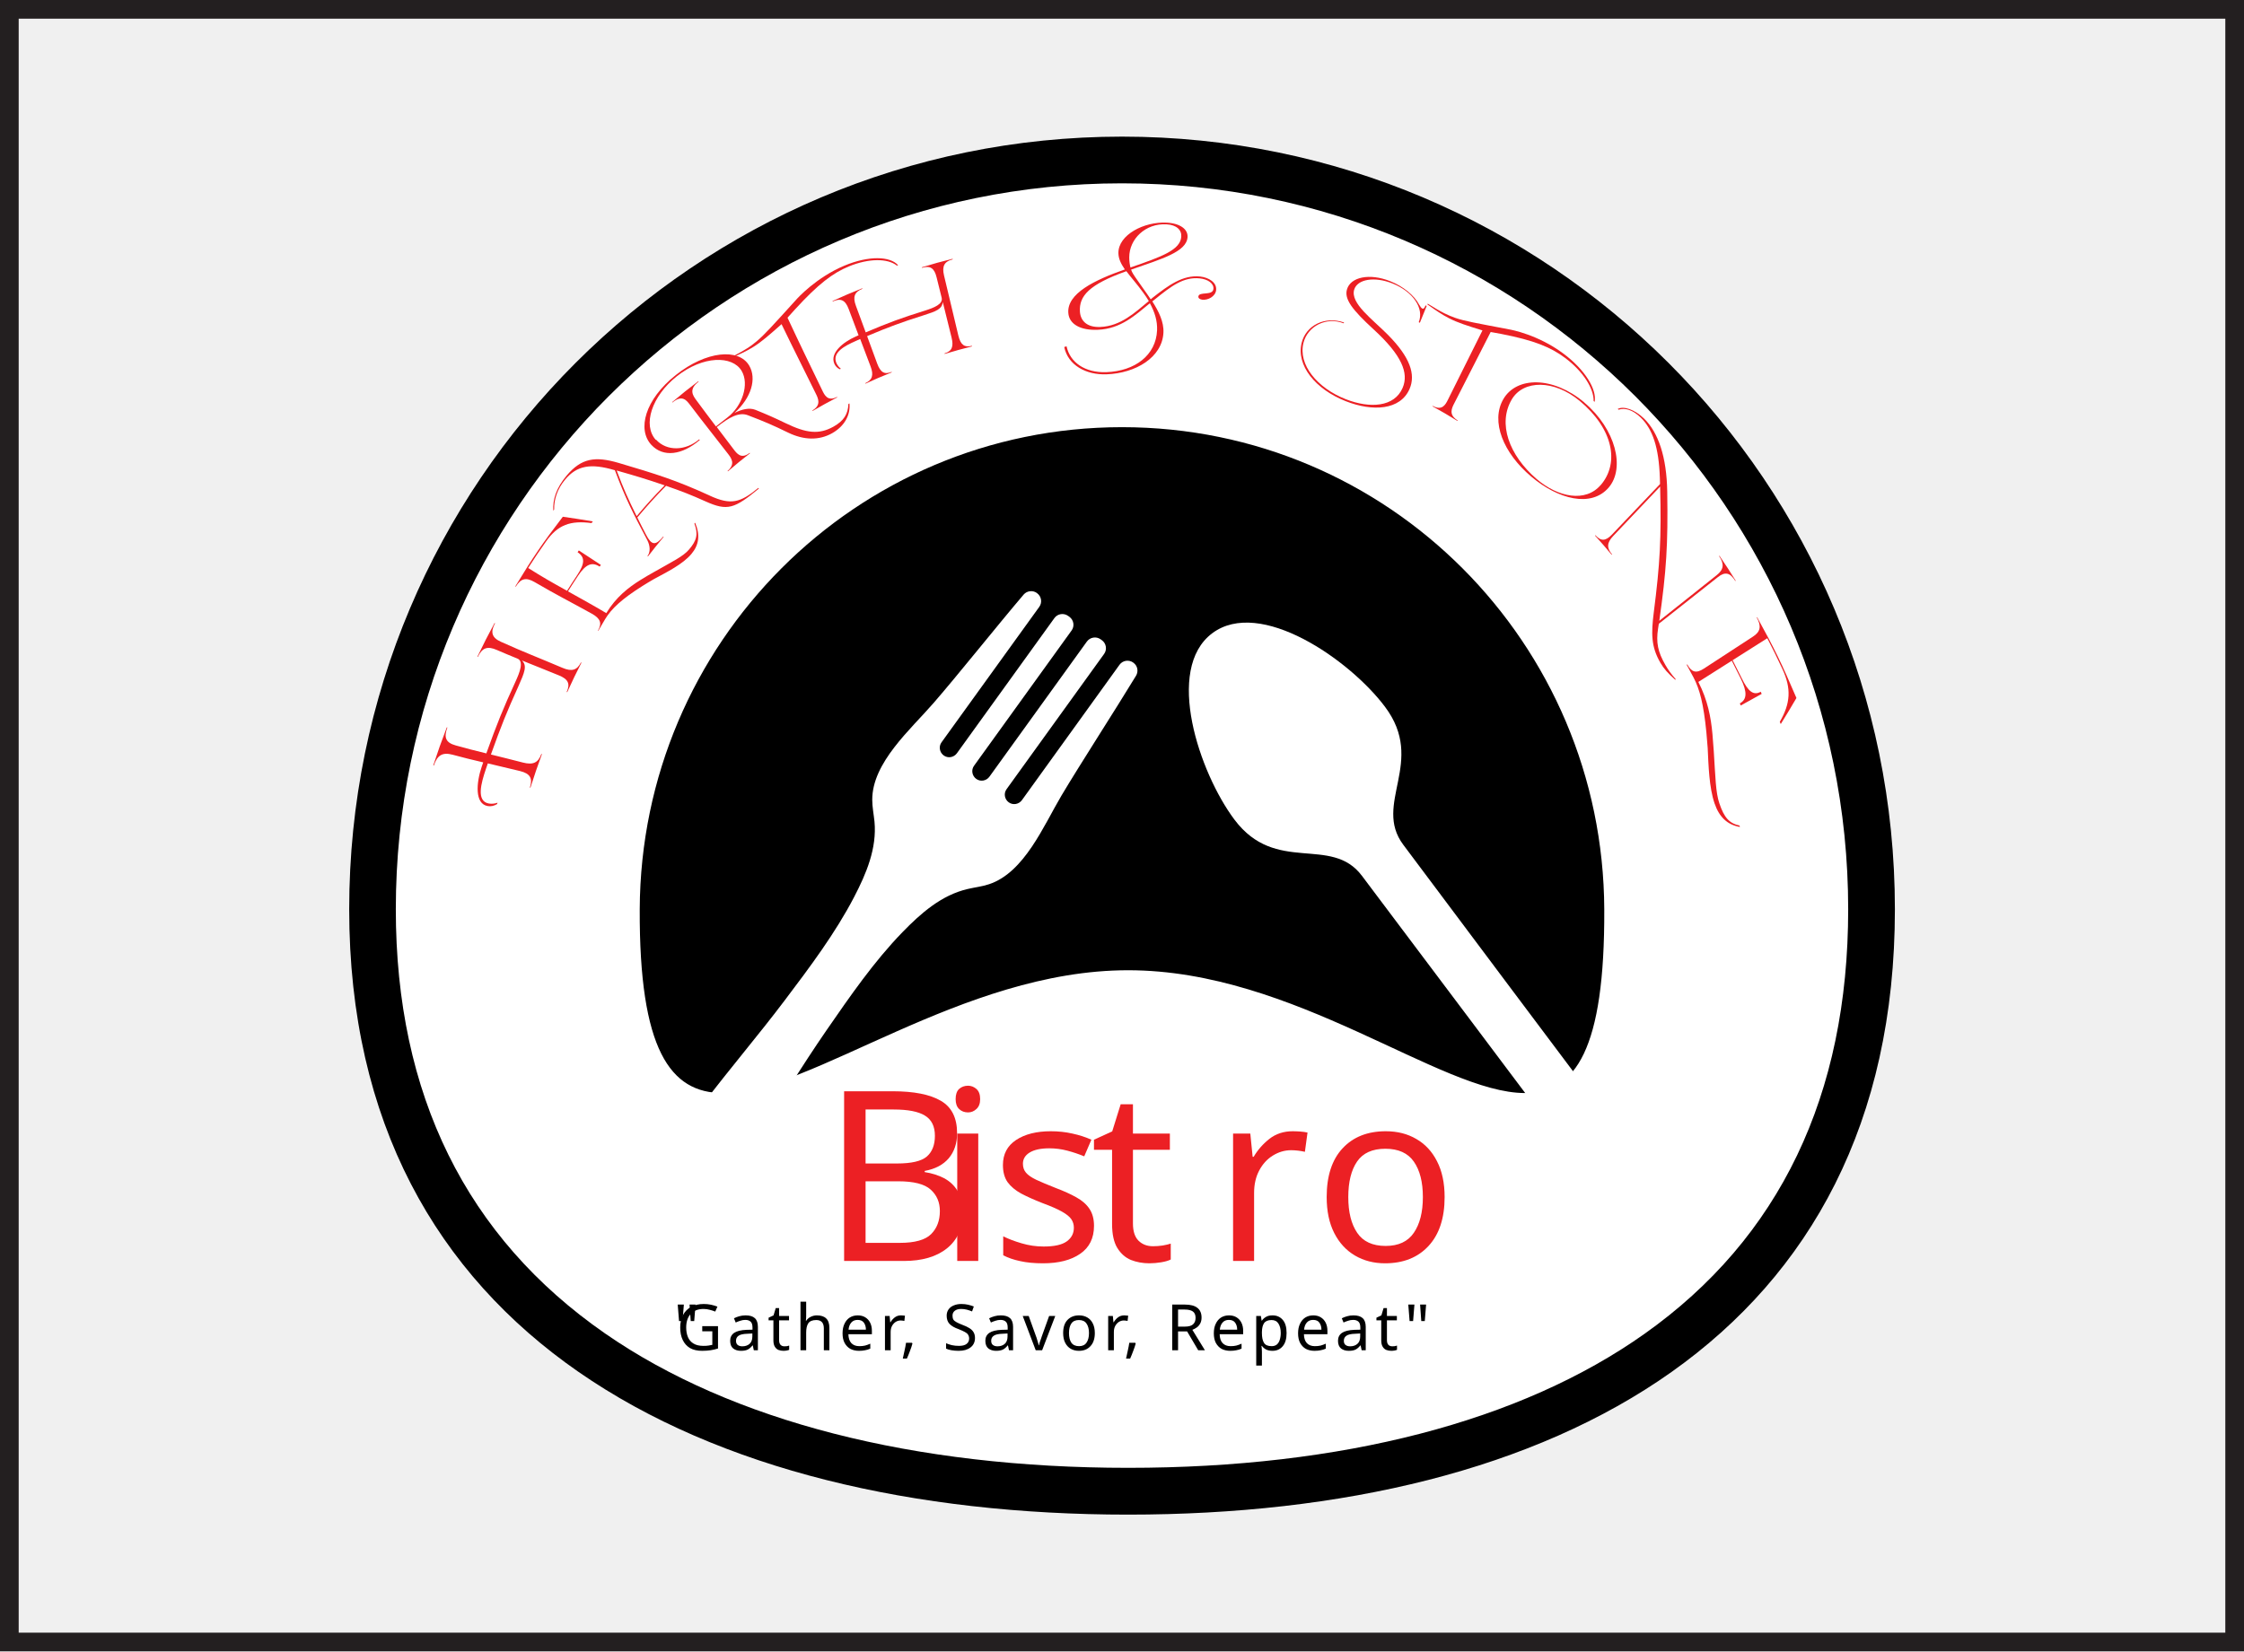
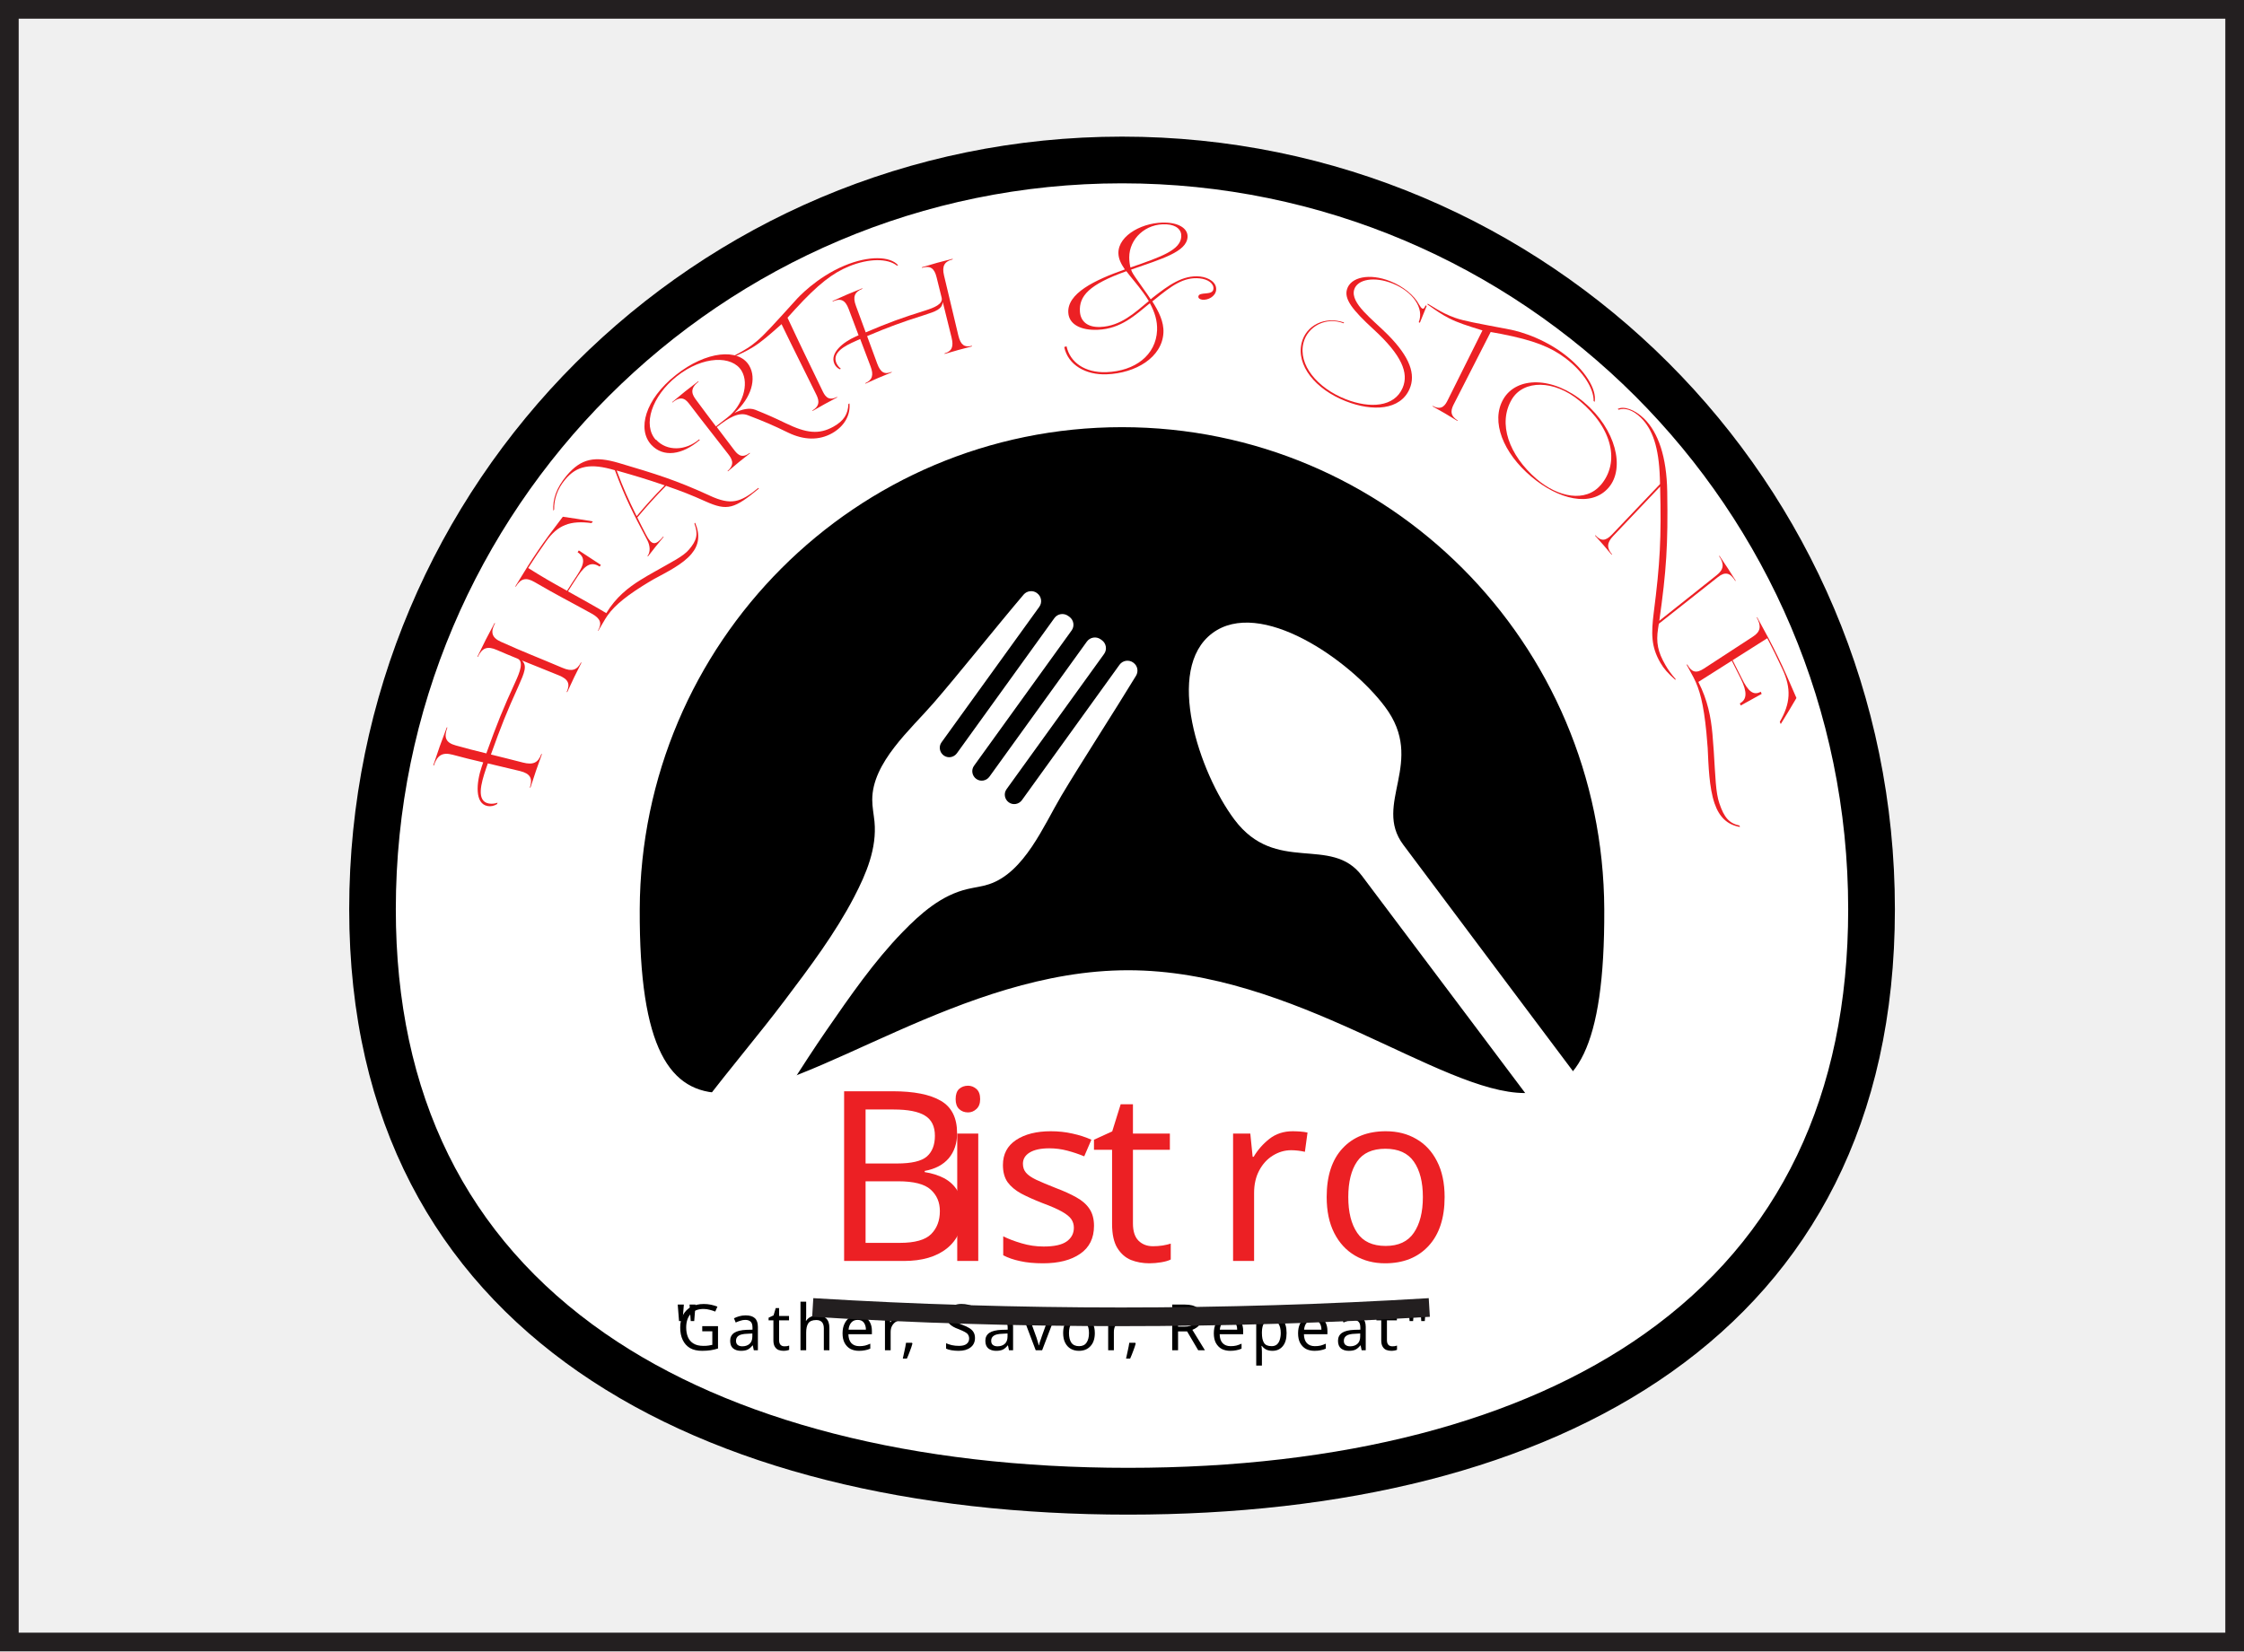
<svg xmlns="http://www.w3.org/2000/svg" id="Layer_2" viewBox="0 0 240.21 176.82">
  <defs>
    <style>
      .cls-1 {
        fill: none;
        stroke: #231f20;
        stroke-miterlimit: 10;
        stroke-width: 2px;
      }

      .cls-2 {
        font-family: AdornSGarland-Regular, 'AdornS Garland';
        font-size: 6.84px;
      }

      .cls-3 {
        fill: #fff;
      }

      .cls-4 {
        letter-spacing: -.14em;
      }

      .cls-5 {
        letter-spacing: -.02em;
      }

      .cls-6 {
        font-family: Rusillaserif-Light, 'Rusilla serif';
        font-size: 25.45px;
        font-weight: 300;
      }

      .cls-6, .cls-7 {
        fill: #ec2024;
      }

      .cls-8 {
        letter-spacing: .07em;
      }

      .cls-9 {
        letter-spacing: .07em;
      }

      .cls-10 {
        letter-spacing: .06em;
      }

      .cls-11 {
        letter-spacing: .01em;
      }

      .cls-12 {
        letter-spacing: .04em;
      }

      .cls-13 {
        letter-spacing: .03em;
      }
    </style>
  </defs>
  <g id="Layer_1-2" data-name="Layer_1">
    <g id="Bistro">
-       <g>
-         <path class="cls-3" d="M120.76,159.68c-23.56,0-43.41-5.13-57.4-14.83-15.58-10.8-23.48-26.78-23.48-47.49,0-44.24,35.99-80.23,80.23-80.23s80.23,35.99,80.23,80.23c0,39.6-29.01,62.32-79.58,62.32Z" />
-         <path d="M120.11,19.63c42.86,0,77.73,34.87,77.73,77.73,0,19.92-7.33,35.21-21.8,45.46-13.25,9.39-32.37,14.35-55.28,14.35s-42.4-4.97-55.98-14.38c-14.87-10.31-22.41-25.59-22.41-45.43,0-42.86,34.87-77.73,77.73-77.73M120.11,14.63c-45.69,0-82.73,37.04-82.73,82.73s37.69,64.82,83.38,64.82,82.08-19.13,82.08-64.82S165.8,14.63,120.11,14.63h0Z" />
+       <g id="outerCircleGroup">
+         <path id="outerCircleFill" class="cls-3" d="M120.76,159.68c-23.56,0-43.41-5.13-57.4-14.83-15.58-10.8-23.48-26.78-23.48-47.49,0-44.24,35.99-80.23,80.23-80.23s80.23,35.99,80.23,80.23c0,39.6-29.01,62.32-79.58,62.32Z" />
+         <path id="outerCircle" d="M120.11,19.63c42.86,0,77.73,34.87,77.73,77.73,0,19.92-7.33,35.21-21.8,45.46-13.25,9.39-32.37,14.35-55.28,14.35s-42.4-4.97-55.98-14.38c-14.87-10.31-22.41-25.59-22.41-45.43,0-42.86,34.87-77.73,77.73-77.73M120.11,14.63c-45.69,0-82.73,37.04-82.73,82.73s37.69,64.82,83.38,64.82,82.08-19.13,82.08-64.82S165.8,14.63,120.11,14.63h0Z" />
      </g>
-       <g>
-         <path d="M77.38,116.53c-1.93,0-3.44-.58-4.63-1.77-2.57-2.58-3.8-8.27-3.77-17.39.11-28.19,23.05-51.13,51.13-51.13s51.01,22.94,51.13,51.13c.04,9.25-1.17,14.98-3.68,17.5-1.11,1.12-2.52,1.66-4.31,1.66-3.67,0-8.55-2.27-14.2-4.9-7.91-3.68-17.76-8.26-28.29-8.26s-20.43,4.52-28.46,8.16c-5.92,2.68-11.03,4.99-14.91,4.99h0Z" />
-         <path d="M120.11,46.74c13.51,0,26.21,5.27,35.75,14.83,9.54,9.55,14.82,22.27,14.87,35.8.04,9.11-1.12,14.72-3.53,17.15-1.03,1.03-2.29,1.51-3.95,1.51-3.56,0-8.39-2.25-13.99-4.85-7.96-3.7-17.86-8.3-28.5-8.3s-20.59,4.55-28.67,8.2c-5.87,2.66-10.94,4.95-14.71,4.95-1.79,0-3.19-.53-4.28-1.63-2.47-2.48-3.66-8.05-3.62-17.04.05-13.54,5.34-26.25,14.87-35.8,9.55-9.56,22.24-14.83,35.75-14.83M120.11,45.74c-28.51,0-51.51,23.11-51.63,51.63-.06,14.98,3.24,19.67,8.9,19.67,9.47,0,25.53-13.15,43.38-13.15s33.4,13.15,42.48,13.15c5.43,0,8.55-4.69,8.49-19.67-.12-28.51-23.11-51.63-51.63-51.63h0Z" />
+       <g id="hearthGroup">
+         <path id="hearthFill" d="M77.38,116.53c-1.93,0-3.44-.58-4.63-1.77-2.57-2.58-3.8-8.27-3.77-17.39.11-28.19,23.05-51.13,51.13-51.13s51.01,22.94,51.13,51.13c.04,9.25-1.17,14.98-3.68,17.5-1.11,1.12-2.52,1.66-4.31,1.66-3.67,0-8.55-2.27-14.2-4.9-7.91-3.68-17.76-8.26-28.29-8.26s-20.43,4.52-28.46,8.16c-5.92,2.68-11.03,4.99-14.91,4.99h0Z" />
+         <path id="hearthOutline" d="M120.11,46.74c13.51,0,26.21,5.27,35.75,14.83,9.54,9.55,14.82,22.27,14.87,35.8.04,9.11-1.12,14.72-3.53,17.15-1.03,1.03-2.29,1.51-3.95,1.51-3.56,0-8.39-2.25-13.99-4.85-7.96-3.7-17.86-8.3-28.5-8.3s-20.59,4.55-28.67,8.2c-5.87,2.66-10.94,4.95-14.71,4.95-1.79,0-3.19-.53-4.28-1.63-2.47-2.48-3.66-8.05-3.62-17.04.05-13.54,5.34-26.25,14.87-35.8,9.55-9.56,22.24-14.83,35.75-14.83M120.11,45.74c-28.51,0-51.51,23.11-51.63,51.63-.06,14.98,3.24,19.67,8.9,19.67,9.47,0,25.53-13.15,43.38-13.15s33.4,13.15,42.48,13.15c5.43,0,8.55-4.69,8.49-19.67-.12-28.51-23.11-51.63-51.63-51.63h0Z" />
      </g>
-       <g>
-         <path class="cls-7" d="M51.72,81.63c-1.34-.32-2-.47-3.28-.82-1.07-.28-1.63.04-2,1.16-.02,0-.03,0-.06-.02.55-1.66.84-2.47,1.45-4.07.02,0,.03.01.06.02-.41,1.08-.16,1.63.9,1.92,1.27.36,1.94.52,3.27.85,1.15-3.2,1.77-4.74,3.12-7.68.46-1,.92-2.18.21-2.47-.9-.37-1.35-.55-2.22-.93-.99-.43-1.55-.24-2.02.75-.02,0-.03-.01-.05-.02.71-1.47,1.08-2.2,1.84-3.61.02.01.03.02.05.03-.51.95-.35,1.54.63,1.98,2.55,1.15,3.96,1.67,6.59,2.79,1.01.43,1.56.25,1.98-.58.02.01.03.02.05.03-.63,1.23-.93,1.86-1.52,3.15-.02,0-.03-.01-.06-.02.4-.87.17-1.37-.85-1.78-1.56-.64-2.37-.95-3.94-1.59.58.56.29,1.27-.38,2.77-1.27,2.8-1.85,4.26-2.94,7.3,1.37.34,2.07.51,3.42.86,1.09.28,1.64.03,1.98-.92.02,0,.04.01.06.02-.51,1.4-.76,2.12-1.23,3.59-.02,0-.04,0-.06-.01.32-.99.04-1.5-1.06-1.77-1.36-.33-2.06-.49-3.44-.82-.08.23-.12.35-.2.58-.53,1.56-1.06,3.47.31,3.72.34.06.68,0,.93-.09-.02.06-.03.09-.05.15-.33.2-.67.27-1.01.21-1.4-.25-1.22-2.5-.63-4.23.06-.18.09-.28.16-.46Z" />
-         <path class="cls-7" d="M64.01,67.52c.45-.79.27-1.29-.66-1.81-2.44-1.35-3.74-1.99-6.12-3.38-.91-.53-1.47-.41-2.02.49-.02-.01-.03-.02-.05-.03,1.91-3.15,2.93-4.65,5.09-7.46,1.27.19,1.92.28,3.21.5-.06.07-.08.11-.14.18-2.25-.3-3.61.18-4.87,1.97-.78,1.11-1.17,1.68-1.91,2.84,1.6,1.01,2.45,1.49,4.16,2.44.43-.68.64-1.01,1.08-1.67.83-1.25.86-1.92.05-2.46.05-.07.08-.11.13-.19.94.62,1.42.93,2.36,1.55-.05.07-.08.11-.13.18-.82-.53-1.48-.27-2.31.98-.44.66-.65.99-1.08,1.67,1.65.93,2.5,1.38,4.1,2.33,1.05-1.72,2.37-2.75,3.68-3.56.54-.33.8-.49,1.34-.79,2.03-1.16,3.21-1.71,3.84-2.46.84-.98.99-1.66.57-2.78.03-.03.05-.05.08-.09.56,1.33.41,2.39-.4,3.35-.93,1.1-2.59,1.92-4,2.68-.49.29-.74.43-1.23.74-2.22,1.4-3.33,2.44-4,3.55-.3.5-.45.75-.74,1.26-.02-.01-.03-.02-.05-.03Z" />
-         <path class="cls-7" d="M75.97,53.07c2.26,1.04,3.27.77,5.21-.83.02.03.03.05.05.08-2.62,2.16-3.36,2.42-5.7,1.37-1.63-.73-2.48-1.06-4.23-1.67-1.27,1.3-1.88,1.98-3.08,3.39.37.75.56,1.12.94,1.85.6,1.15,1,1.18,1.84.19.02.02.03.02.04.04-.68.82-1.02,1.23-1.68,2.09-.02-.01-.03-.02-.05-.04.32-.42.3-1.08-.02-1.7-1.53-2.91-2.3-4.37-3.47-7.49-2.62-.78-4.08-.49-5.33,1.01-.82.99-1.19,2.08-1.17,3.2-.04.05-.06.07-.09.12-.08-1.17.3-2.42,1.43-3.76,1.58-1.87,3.04-2.09,5.57-1.35,4.01,1.19,6.1,1.83,9.73,3.49ZM68.15,55.27c1.16-1.37,1.76-2.03,3-3.3-2.02-.69-3.07-1-5.14-1.59.76,2.01,1.2,2.98,2.14,4.89Z" />
-         <path class="cls-7" d="M70.23,47.08c1.14,1.26,3.16,1.21,4.62-.04.02.03.04.04.06.07-1.89,1.62-3.91,1.9-5.19.52-1.52-1.64-.7-4.84,2.63-7.48,3.23-2.57,6.73-2.9,7.85-1,.81,1.38.25,3.43-1.58,5.07.79-.4,1.59-.59,2.23-.34,1.34.54,1.99.83,3.26,1.44,2.21,1.07,3.55,1.23,5.1.37,1.15-.64,1.56-1.37,1.61-2.44.04-.02.06-.03.11-.05.12,1.24-.53,2.43-1.84,3.18-1.41.8-3.04.76-4.73-.06-1.66-.81-2.53-1.18-4.31-1.86-.95-.37-2.02.24-3.32,1.27.71.94,1.07,1.41,1.78,2.35.37.49.83,1.12,1.74.41.01.02.02.03.03.05-.96.75-1.43,1.13-2.36,1.93-.01-.02-.02-.03-.04-.04.88-.76.4-1.38.03-1.86-1.61-2.09-2.45-3.11-4.04-5.21-.37-.48-.84-1.14-1.89-.26-.01-.02-.02-.03-.03-.04,1.1-.93,1.67-1.38,2.8-2.24.01.02.02.03.03.05-1.08.82-.61,1.48-.25,1.97.83,1.13,1.26,1.69,2.11,2.82.49-.39.73-.58,1.23-.96,1.57-1.2,2.38-3.55,1.51-5-.99-1.64-4.12-1.64-6.94.6-2.68,2.13-3.67,5.21-2.24,6.8Z" />
-         <path class="cls-7" d="M78.14,38.32c.72-.37,1.31-.69,1.83-1.02.4-.25.71-.49,1.02-.75.83-.69,1.67-1.63,4.22-4.44.16-.19,2.19-2.42,5.19-3.67,2.59-1.08,4.88-1.02,5.74-.04-.05.02-.08.03-.13.04-.98-.78-2.99-.8-5.15.09-1.7.7-3.26,1.87-5.75,4.59-.33.36-.49.54-.81.9,1.45,3.11,2.21,4.65,3.7,7.74.26.55.6,1.26,1.6.74,0,.02.01.03.02.05-1.07.56-1.59.85-2.63,1.45-.01-.02-.02-.03-.03-.05.97-.57.63-1.28.36-1.82-1.46-2.97-2.22-4.44-3.66-7.42-1.32,1.17-2.12,1.88-3.04,2.45-.68.43-1.41.76-2.44,1.22-.02-.03-.03-.05-.05-.08Z" />
-         <path class="cls-7" d="M91.91,35.91c-.43-1.14-.64-1.7-1.07-2.84-.36-.95-.85-1.17-1.7-.79,0-.02-.01-.03-.02-.05,1.27-.58,1.9-.85,3.18-1.36,0,.02.01.03.02.05-.86.35-1.05.87-.7,1.82.42,1.14.63,1.71,1.05,2.85,2.52-1.07,3.81-1.54,6.4-2.35.88-.28,1.9-.67,1.73-1.36-.22-.87-.32-1.31-.54-2.18-.24-.99-.68-1.29-1.57-1.02,0-.02,0-.03-.01-.06,1.31-.4,1.97-.58,3.29-.91,0,.02,0,.03.01.06-.89.23-1.16.72-.93,1.71.61,2.59.92,3.88,1.54,6.46.24.99.65,1.29,1.45,1.09,0,.02,0,.03.01.06-1.18.3-1.76.46-2.93.81,0-.02,0-.03-.01-.06.79-.24.99-.71.75-1.7-.38-1.52-.57-2.28-.94-3.8-.08.76-.7.99-2.02,1.41-2.46.78-3.68,1.23-6.08,2.24.43,1.18.65,1.77,1.08,2.94.35.95.78,1.2,1.54.89,0,.02.01.03.02.05-1.14.46-1.71.7-2.82,1.21,0-.02-.01-.03-.02-.05.75-.34.93-.85.57-1.8-.44-1.17-.66-1.76-1.11-2.93-.18.08-.27.12-.45.2-1.21.53-2.58,1.25-2.1,2.37.12.28.32.48.48.61-.05.02-.07.03-.11.06-.27-.12-.47-.32-.59-.6-.49-1.14.93-2.3,2.26-2.89.14-.06.21-.09.36-.16Z" />
-         <path class="cls-7" d="M130.18,31.07c-.08.67-.86,1.09-1.48,1.02-.27-.03-.44-.17-.42-.34.06-.57,1.52-.05,1.61-.8.07-.59-.58-1.05-1.45-1.14-1.74-.19-3.07.83-4.81,2.24-.1.07-.2.15-.28.22.68,1.07,1.25,2.18,1.19,3.36-.14,2.65-2.98,4.34-6.09,4.45-2.21.08-4.12-.98-4.53-2.92.1-.03.15-.05.25-.08.36,1.71,1.96,2.85,4.25,2.77,3.09-.11,5.33-1.83,5.44-4.49.04-1-.25-1.94-.77-2.89-1.58,1.29-3.1,2.73-5.55,2.84-1.88.09-3.09-.6-3.18-1.79-.17-2.09,2.8-3.53,6.05-4.67-.41-.6-.68-1.13-.69-1.75-.02-1.95,2.74-3.39,5.18-3.26,1.45.08,2.29.72,2.22,1.57-.12,1.56-2.75,2.31-6.04,3.46.05.15.13.33.23.48.25.41.61.87,1.05,1.52.27.39.56.77.82,1.18.08-.07.12-.1.2-.17,1.69-1.32,3.23-2.47,5.1-2.27.9.1,1.79.63,1.7,1.45ZM122.98,32.24c-.19-.31-.38-.61-.6-.9-.66-.92-1.32-1.64-1.81-2.3-4.02,1.43-5.07,2.67-4.97,4.32.07,1.08.85,1.71,2.19,1.65,2.18-.09,3.71-1.55,5.18-2.77ZM120.88,27.56c0,.4.05.75.13,1.08,3.37-1.16,5.35-1.88,5.44-3.3.05-.71-.49-1.26-1.59-1.32-2.24-.12-3.98,1.56-3.98,3.54Z" />
-         <path class="cls-7" d="M148.58,35.86c2.36,2.39,2.98,4.23,2.31,5.78-.99,2.29-3.96,2.45-6.83,1.32-3.26-1.28-5.33-3.84-4.72-6.26.46-1.86,2.48-2.88,4.53-2.17-.01.04-.02.05-.03.09-1.91-.74-3.87.34-4.31,2.09-.59,2.33,1.47,4.84,4.54,6.04,2.58,1.01,5.21.84,6.08-1.23.67-1.58-.09-3.48-3.1-6.24-2.32-2.13-3.17-3.26-2.86-4.3.38-1.31,2.4-1.76,4.63-.87,1.38.55,2.56,1.5,3.1,2.52.14.23.21.35.34.41.12.06.22-.04.34-.34.05.02.07.03.12.06-.29.72-.44,1.08-.73,1.8-.05-.02-.07-.03-.12-.06.6-1.49-.62-3.27-2.79-4.14-1.97-.79-3.78-.46-4.12.65-.44,1.47,1.97,3.18,3.62,4.85Z" />
-         <path class="cls-7" d="M152.82,32.51c.69.43,1.26.77,1.8,1.04.42.21.78.35,1.14.48.99.35,2.19.55,5.79,1.24.24.04,3.09.57,5.79,2.58,2.33,1.73,3.61,3.85,3.36,5.18-.04-.04-.07-.06-.11-.09.03-1.33-1.12-3.17-3.06-4.62-1.52-1.14-3.32-1.88-6.81-2.56-.46-.09-.69-.13-1.15-.21-1.56,3.05-2.34,4.57-3.89,7.62-.28.54-.64,1.24.36,1.85l-.03.05c-1.05-.65-1.59-.96-2.66-1.56,0-.02.01-.03.02-.05,1.01.56,1.37-.14,1.64-.69,1.47-2.96,2.21-4.44,3.68-7.39-1.64-.51-2.64-.82-3.59-1.31-.71-.36-1.38-.82-2.3-1.47.01-.04.02-.05.04-.09Z" />
-         <path class="cls-7" d="M169.59,43.1c3.38,2.85,4.4,7.04,2.6,9.12-1.87,2.15-5.38,1.26-8.28-1.19-2.99-2.52-4.37-5.91-2.98-8.3,1.42-2.43,5.31-2.46,8.66.36ZM171.36,51.93c2.04-2.4,1.29-6.05-2.27-9.01-2.75-2.28-6-2.25-7.25-.17-1.55,2.6-.3,6,2.65,8.54,2.3,1.97,5.24,2.54,6.86.64Z" />
-         <path class="cls-7" d="M177.6,66.49c2.47-1.96,3.7-2.94,6.16-4.9.76-.6.84-1.18.26-2.05.02-.01.03-.02.04-.03.71,1.05,1.06,1.58,1.74,2.67-.02.01-.03.02-.04.03-.56-.9-1.1-1.02-1.86-.42-2.53,2-3.8,3-6.33,5-.03.21-.05.31-.08.51-.23,1.49-.03,2.5.78,3.9.31.54.6.94,1.11,1.53-.02.03-.03.04-.05.06-.83-.74-1.2-1.16-1.59-1.82-1.01-1.73-.99-3.16-.71-5.4.67-5.24.82-7.95.68-13.47-2.01,2.12-3.02,3.18-5.03,5.3-.68.71-.7,1.27-.12,1.96-.02.02-.02.02-.04.04-.7-.84-1.06-1.25-1.78-2.05.02-.02.02-.02.04-.04.6.66,1.09.64,1.77-.07,2.06-2.17,3.09-3.25,5.15-5.41,0-.27-.01-.4-.02-.67-.11-3.28-.78-5.21-2.05-6.45-.82-.8-1.67-1.08-2.37-.84-.04-.03-.05-.05-.09-.08.64-.35,1.84.07,2.83,1.04,1.51,1.48,2.41,4.08,2.47,7.82.09,5.67-.09,8.46-.85,13.83Z" />
-         <path class="cls-7" d="M180.62,71.16c.47.84.96.96,1.76.44,2.11-1.37,3.16-2.06,5.26-3.43.81-.52.93-1.11.41-2.05.02-.01.03-.02.04-.03,1.83,3.3,2.67,5.03,4.21,8.65-.66,1.13-1,1.69-1.68,2.79-.04-.1-.06-.14-.1-.24,1.14-1.97,1.26-3.56.26-5.69-.62-1.33-.94-1.98-1.6-3.26-1.48.94-2.22,1.41-3.71,2.35.39.76.58,1.14.96,1.91.71,1.46,1.27,1.9,2.05,1.47.04.09.06.14.1.23-.9.49-1.35.74-2.24,1.24-.04-.09-.06-.13-.1-.22.77-.43.81-1.2.1-2.66-.38-.77-.57-1.15-.96-1.91-1.43.91-2.15,1.36-3.58,2.27,1,1.94,1.35,3.8,1.51,5.58.06.73.09,1.09.14,1.82.18,2.77.2,4.43.6,5.6.52,1.54,1.05,2.13,2.16,2.38.02.06.03.09.04.15-1.35-.24-2.21-1.05-2.72-2.54-.58-1.72-.64-4.02-.73-5.92-.05-.67-.08-1.01-.14-1.68-.3-3.04-.72-4.62-1.37-5.86-.29-.55-.44-.83-.74-1.37.02-.01.03-.02.05-.03Z" />
+       <g id="hearthStoneText">
+         <path id="letterH" class="cls-7" d="M51.72,81.63c-1.34-.32-2-.47-3.28-.82-1.07-.28-1.63.04-2,1.16-.02,0-.03,0-.06-.02.55-1.66.84-2.47,1.45-4.07.02,0,.03.01.06.02-.41,1.08-.16,1.63.9,1.92,1.27.36,1.94.52,3.27.85,1.15-3.2,1.77-4.74,3.12-7.68.46-1,.92-2.18.21-2.47-.9-.37-1.35-.55-2.22-.93-.99-.43-1.55-.24-2.02.75-.02,0-.03-.01-.05-.02.71-1.47,1.08-2.2,1.84-3.61.02.01.03.02.05.03-.51.95-.35,1.54.63,1.98,2.55,1.15,3.96,1.67,6.59,2.79,1.01.43,1.56.25,1.98-.58.02.01.03.02.05.03-.63,1.23-.93,1.86-1.52,3.15-.02,0-.03-.01-.06-.02.4-.87.17-1.37-.85-1.78-1.56-.64-2.37-.95-3.94-1.59.58.56.29,1.27-.38,2.77-1.27,2.8-1.85,4.26-2.94,7.3,1.37.34,2.07.51,3.42.86,1.09.28,1.64.03,1.98-.92.02,0,.04.01.06.02-.51,1.4-.76,2.12-1.23,3.59-.02,0-.04,0-.06-.01.32-.99.04-1.5-1.06-1.77-1.36-.33-2.06-.49-3.44-.82-.08.23-.12.35-.2.58-.53,1.56-1.06,3.47.31,3.72.34.06.68,0,.93-.09-.02.06-.03.09-.05.15-.33.2-.67.27-1.01.21-1.4-.25-1.22-2.5-.63-4.23.06-.18.09-.28.16-.46Z" />
+         <path id="letterE" class="cls-7" d="M64.01,67.52c.45-.79.27-1.29-.66-1.81-2.44-1.35-3.74-1.99-6.12-3.38-.91-.53-1.47-.41-2.02.49-.02-.01-.03-.02-.05-.03,1.91-3.15,2.93-4.65,5.09-7.46,1.27.19,1.92.28,3.21.5-.06.07-.08.11-.14.18-2.25-.3-3.61.18-4.87,1.97-.78,1.11-1.17,1.68-1.91,2.84,1.6,1.01,2.45,1.49,4.16,2.44.43-.68.64-1.01,1.08-1.67.83-1.25.86-1.92.05-2.46.05-.07.08-.11.13-.19.94.62,1.42.93,2.36,1.55-.05.07-.08.11-.13.18-.82-.53-1.48-.27-2.31.98-.44.66-.65.99-1.08,1.67,1.65.93,2.5,1.38,4.1,2.33,1.05-1.72,2.37-2.75,3.68-3.56.54-.33.8-.49,1.34-.79,2.03-1.16,3.21-1.71,3.84-2.46.84-.98.99-1.66.57-2.78.03-.03.05-.05.08-.09.56,1.33.41,2.39-.4,3.35-.93,1.1-2.59,1.92-4,2.68-.49.29-.74.43-1.23.74-2.22,1.4-3.33,2.44-4,3.55-.3.5-.45.75-.74,1.26-.02-.01-.03-.02-.05-.03Z" />
+         <path id="letterA" class="cls-7" d="M75.97,53.07c2.26,1.04,3.27.77,5.21-.83.02.03.03.05.05.08-2.62,2.16-3.36,2.42-5.7,1.37-1.63-.73-2.48-1.06-4.23-1.67-1.27,1.3-1.88,1.98-3.08,3.39.37.75.56,1.12.94,1.85.6,1.15,1,1.18,1.84.19.02.02.03.02.04.04-.68.82-1.02,1.23-1.68,2.09-.02-.01-.03-.02-.05-.04.32-.42.3-1.08-.02-1.7-1.53-2.91-2.3-4.37-3.47-7.49-2.62-.78-4.08-.49-5.33,1.01-.82.99-1.19,2.08-1.17,3.2-.04.05-.06.07-.09.12-.08-1.17.3-2.42,1.43-3.76,1.58-1.87,3.04-2.09,5.57-1.35,4.01,1.19,6.1,1.83,9.73,3.49ZM68.15,55.27c1.16-1.37,1.76-2.03,3-3.3-2.02-.69-3.07-1-5.14-1.59.76,2.01,1.2,2.98,2.14,4.89Z" />
+         <path id="letterR" class="cls-7" d="M70.23,47.08c1.14,1.26,3.16,1.21,4.62-.04.02.03.04.04.06.07-1.89,1.62-3.91,1.9-5.19.52-1.52-1.64-.7-4.84,2.63-7.48,3.23-2.57,6.73-2.9,7.85-1,.81,1.38.25,3.43-1.58,5.07.79-.4,1.59-.59,2.23-.34,1.34.54,1.99.83,3.26,1.44,2.21,1.07,3.55,1.23,5.1.37,1.15-.64,1.56-1.37,1.61-2.44.04-.02.06-.03.11-.05.12,1.24-.53,2.43-1.84,3.18-1.41.8-3.04.76-4.73-.06-1.66-.81-2.53-1.18-4.31-1.86-.95-.37-2.02.24-3.32,1.27.71.94,1.07,1.41,1.78,2.35.37.49.83,1.12,1.74.41.01.02.02.03.03.05-.96.75-1.43,1.13-2.36,1.93-.01-.02-.02-.03-.04-.04.88-.76.4-1.38.03-1.86-1.61-2.09-2.45-3.11-4.04-5.21-.37-.48-.84-1.14-1.89-.26-.01-.02-.02-.03-.03-.04,1.1-.93,1.67-1.38,2.8-2.24.01.02.02.03.03.05-1.08.82-.61,1.48-.25,1.97.83,1.13,1.26,1.69,2.11,2.82.49-.39.73-.58,1.23-.96,1.57-1.2,2.38-3.55,1.51-5-.99-1.64-4.12-1.64-6.94.6-2.68,2.13-3.67,5.21-2.24,6.8Z" />
+         <path id="letterT" class="cls-7" d="M78.14,38.32c.72-.37,1.31-.69,1.83-1.02.4-.25.71-.49,1.02-.75.83-.69,1.67-1.63,4.22-4.44.16-.19,2.19-2.42,5.19-3.67,2.59-1.08,4.88-1.02,5.74-.04-.05.02-.08.03-.13.04-.98-.78-2.99-.8-5.15.09-1.7.7-3.26,1.87-5.75,4.59-.33.36-.49.54-.81.9,1.45,3.11,2.21,4.65,3.7,7.74.26.55.6,1.26,1.6.74,0,.02.01.03.02.05-1.07.56-1.59.85-2.63,1.45-.01-.02-.02-.03-.03-.05.97-.57.63-1.28.36-1.82-1.46-2.97-2.22-4.44-3.66-7.42-1.32,1.17-2.12,1.88-3.04,2.45-.68.43-1.41.76-2.44,1.22-.02-.03-.03-.05-.05-.08Z" />
+         <path id="letterH2" class="cls-7" d="M91.91,35.91c-.43-1.14-.64-1.7-1.07-2.84-.36-.95-.85-1.17-1.7-.79,0-.02-.01-.03-.02-.05,1.27-.58,1.9-.85,3.18-1.36,0,.02.01.03.02.05-.86.35-1.05.87-.7,1.82.42,1.14.63,1.71,1.05,2.85,2.52-1.07,3.81-1.54,6.4-2.35.88-.28,1.9-.67,1.73-1.36-.22-.87-.32-1.31-.54-2.18-.24-.99-.68-1.29-1.57-1.02,0-.02,0-.03-.01-.06,1.31-.4,1.97-.58,3.29-.91,0,.02,0,.03.01.06-.89.23-1.16.72-.93,1.71.61,2.59.92,3.88,1.54,6.46.24.99.65,1.29,1.45,1.09,0,.02,0,.03.01.06-1.18.3-1.76.46-2.93.81,0-.02,0-.03-.01-.06.79-.24.99-.71.75-1.7-.38-1.52-.57-2.28-.94-3.8-.08.76-.7.99-2.02,1.41-2.46.78-3.68,1.23-6.08,2.24.43,1.18.65,1.77,1.08,2.94.35.95.78,1.2,1.54.89,0,.02.01.03.02.05-1.14.46-1.71.7-2.82,1.21,0-.02-.01-.03-.02-.05.75-.34.93-.85.57-1.8-.44-1.17-.66-1.76-1.11-2.93-.18.08-.27.12-.45.2-1.21.53-2.58,1.25-2.1,2.37.12.28.32.48.48.61-.05.02-.07.03-.11.06-.27-.12-.47-.32-.59-.6-.49-1.14.93-2.3,2.26-2.89.14-.06.21-.09.36-.16Z" />
+         <path id="letterAmpersand" class="cls-7" d="M130.18,31.07c-.08.67-.86,1.09-1.48,1.02-.27-.03-.44-.17-.42-.34.06-.57,1.52-.05,1.61-.8.07-.59-.58-1.05-1.45-1.14-1.74-.19-3.07.83-4.81,2.24-.1.07-.2.15-.28.22.68,1.07,1.25,2.18,1.19,3.36-.14,2.65-2.98,4.34-6.09,4.45-2.21.08-4.12-.98-4.53-2.92.1-.03.15-.05.25-.08.36,1.71,1.96,2.85,4.25,2.77,3.09-.11,5.33-1.83,5.44-4.49.04-1-.25-1.94-.77-2.89-1.58,1.29-3.1,2.73-5.55,2.84-1.88.09-3.09-.6-3.18-1.79-.17-2.09,2.8-3.53,6.05-4.67-.41-.6-.68-1.13-.69-1.75-.02-1.95,2.74-3.39,5.18-3.26,1.45.08,2.29.72,2.22,1.57-.12,1.56-2.75,2.31-6.04,3.46.05.15.13.33.23.48.25.41.61.87,1.05,1.52.27.39.56.77.82,1.18.08-.07.12-.1.2-.17,1.69-1.32,3.23-2.47,5.1-2.27.9.1,1.79.63,1.7,1.45ZM122.98,32.24c-.19-.31-.38-.61-.6-.9-.66-.92-1.32-1.64-1.81-2.3-4.02,1.43-5.07,2.67-4.97,4.32.07,1.08.85,1.71,2.19,1.65,2.18-.09,3.71-1.55,5.18-2.77ZM120.88,27.56c0,.4.05.75.13,1.08,3.37-1.16,5.35-1.88,5.44-3.3.05-.71-.49-1.26-1.59-1.32-2.24-.12-3.98,1.56-3.98,3.54Z" />
+         <path id="letterS" class="cls-7" d="M148.58,35.86c2.36,2.39,2.98,4.23,2.31,5.78-.99,2.29-3.96,2.45-6.83,1.32-3.26-1.28-5.33-3.84-4.72-6.26.46-1.86,2.48-2.88,4.53-2.17-.01.04-.02.05-.03.09-1.91-.74-3.87.34-4.31,2.09-.59,2.33,1.47,4.84,4.54,6.04,2.58,1.01,5.21.84,6.08-1.23.67-1.58-.09-3.48-3.1-6.24-2.32-2.13-3.17-3.26-2.86-4.3.38-1.31,2.4-1.76,4.63-.87,1.38.55,2.56,1.5,3.1,2.52.14.23.21.35.34.41.12.06.22-.04.34-.34.05.02.07.03.12.06-.29.72-.44,1.08-.73,1.8-.05-.02-.07-.03-.12-.06.6-1.49-.62-3.27-2.79-4.14-1.97-.79-3.78-.46-4.12.65-.44,1.47,1.97,3.18,3.62,4.85Z" />
+         <path id="letterT2" class="cls-7" d="M152.82,32.51c.69.43,1.26.77,1.8,1.04.42.21.78.35,1.14.48.99.35,2.19.55,5.79,1.24.24.04,3.09.57,5.79,2.58,2.33,1.73,3.61,3.85,3.36,5.18-.04-.04-.07-.06-.11-.09.03-1.33-1.12-3.17-3.06-4.62-1.52-1.14-3.32-1.88-6.81-2.56-.46-.09-.69-.13-1.15-.21-1.56,3.05-2.34,4.57-3.89,7.62-.28.54-.64,1.24.36,1.85l-.03.05c-1.05-.65-1.59-.96-2.66-1.56,0-.02.01-.03.02-.05,1.01.56,1.37-.14,1.64-.69,1.47-2.96,2.21-4.44,3.68-7.39-1.64-.51-2.64-.82-3.59-1.31-.71-.36-1.38-.82-2.3-1.47.01-.04.02-.05.04-.09Z" />
+         <path id="letterO" class="cls-7" d="M169.59,43.1c3.38,2.85,4.4,7.04,2.6,9.12-1.87,2.15-5.38,1.26-8.28-1.19-2.99-2.52-4.37-5.91-2.98-8.3,1.42-2.43,5.31-2.46,8.66.36ZM171.36,51.93c2.04-2.4,1.29-6.05-2.27-9.01-2.75-2.28-6-2.25-7.25-.17-1.55,2.6-.3,6,2.65,8.54,2.3,1.97,5.24,2.54,6.86.64Z" />
+         <path id="letterN" class="cls-7" d="M177.6,66.49c2.47-1.96,3.7-2.94,6.16-4.9.76-.6.84-1.18.26-2.05.02-.01.03-.02.04-.03.71,1.05,1.06,1.58,1.74,2.67-.02.01-.03.02-.04.03-.56-.9-1.1-1.02-1.86-.42-2.53,2-3.8,3-6.33,5-.03.21-.05.31-.08.51-.23,1.49-.03,2.5.78,3.9.31.54.6.94,1.11,1.53-.02.03-.03.04-.05.06-.83-.74-1.2-1.16-1.59-1.82-1.01-1.73-.99-3.16-.71-5.4.67-5.24.82-7.95.68-13.47-2.01,2.12-3.02,3.18-5.03,5.3-.68.71-.7,1.27-.12,1.96-.02.02-.02.02-.04.04-.7-.84-1.06-1.25-1.78-2.05.02-.02.02-.02.04-.04.6.66,1.09.64,1.77-.07,2.06-2.17,3.09-3.25,5.15-5.41,0-.27-.01-.4-.02-.67-.11-3.28-.78-5.21-2.05-6.45-.82-.8-1.67-1.08-2.37-.84-.04-.03-.05-.05-.09-.08.64-.35,1.84.07,2.83,1.04,1.51,1.48,2.41,4.08,2.47,7.82.09,5.67-.09,8.46-.85,13.83Z" />
+         <path id="letterE2" class="cls-7" d="M180.62,71.16c.47.84.96.96,1.76.44,2.11-1.37,3.16-2.06,5.26-3.43.81-.52.93-1.11.41-2.05.02-.01.03-.02.04-.03,1.83,3.3,2.67,5.03,4.21,8.65-.66,1.13-1,1.69-1.68,2.79-.04-.1-.06-.14-.1-.24,1.14-1.97,1.26-3.56.26-5.69-.62-1.33-.94-1.98-1.6-3.26-1.48.94-2.22,1.41-3.71,2.35.39.76.58,1.14.96,1.91.71,1.46,1.27,1.9,2.05,1.47.04.09.06.14.1.23-.9.49-1.35.74-2.24,1.24-.04-.09-.06-.13-.1-.22.77-.43.81-1.2.1-2.66-.38-.77-.57-1.15-.96-1.91-1.43.91-2.15,1.36-3.58,2.27,1,1.94,1.35,3.8,1.51,5.58.06.73.09,1.09.14,1.82.18,2.77.2,4.43.6,5.6.52,1.54,1.05,2.13,2.16,2.38.02.06.03.09.04.15-1.35-.24-2.21-1.05-2.72-2.54-.58-1.72-.64-4.02-.73-5.92-.05-.67-.08-1.01-.14-1.68-.3-3.04-.72-4.62-1.37-5.86-.29-.55-.44-.83-.74-1.37.02-.01.03-.02.05-.03Z" />
      </g>
-       <text class="cls-6" transform="translate(87.89 135.02)">
+       <text id="bistroText" class="cls-6" transform="translate(87.89 135.02)">
        <tspan class="cls-10" x="0" y="0">B</tspan>
        <tspan class="cls-12" x="12.42" y="0">i</tspan>
        <tspan class="cls-11" x="18.17" y="0">s</tspan>
        <tspan class="cls-13" x="28.81" y="0">t</tspan>
        <tspan class="cls-5" x="41.95" y="0">r</tspan>
        <tspan class="cls-9" x="52.72" y="0">o</tspan>
      </text>
-       <text class="cls-2" transform="translate(72.11 144.58)">
+       <text id="taglineText" class="cls-2" transform="translate(72.11 144.58)">
        <tspan class="cls-4" x="0" y="0">"</tspan>
        <tspan class="cls-8" x=".28" y="0">Gather, Savor, Repeat"</tspan>
      </text>
-       <path class="cls-3" d="M80.68,122.16c2.69-3.92,5.12-7.97,7.82-11.88,2.49-3.6,5.05-7.32,8.11-10.47,1.96-2.02,4.17-3.97,6.98-4.62.76-.18,1.54-.26,2.28-.51,3.79-1.25,5.86-6.3,7.76-9.5,1.98-3.33,5.74-9.14,7.98-12.83.28-.47.16-1.08-.29-1.39l-.02-.02c-.47-.33-1.12-.23-1.46.24l-10.45,14.5c-.33.45-.96.56-1.41.23s-.56-.96-.23-1.41l10.44-14.48c.34-.47.23-1.13-.24-1.47l-.14-.1c-.47-.33-1.12-.22-1.46.24l-10.44,14.48c-.33.45-.96.56-1.41.23s-.56-.96-.23-1.41l10.44-14.48c.34-.47.23-1.12-.23-1.46l-.14-.1c-.47-.34-1.13-.24-1.47.23l-10.44,14.48c-.33.45-.96.56-1.41.23s-.56-.96-.23-1.41l10.46-14.5c.34-.47.23-1.12-.23-1.46,0,0-.01-.01-.02-.02-.44-.32-1.06-.25-1.42.16-2.8,3.29-7.11,8.7-9.65,11.62-2.43,2.81-6.57,6.37-6.56,10.36,0,.78.16,1.55.24,2.33.27,2.87-.88,5.58-2.18,8.08-2.03,3.9-4.74,7.5-7.38,11-2.86,3.8-5.94,7.38-8.8,11.17" />
-       <path class="cls-3" d="M171.79,119.21c-.47-.55-18.77-25.01-21.57-28.75-3.31-4.41,2.48-8.87-1.97-14.79-3.76-5.01-13.36-11.71-18.49-7.86h0c-5.12,3.85-1.38,14.93,2.38,19.95,4.45,5.93,10.35,1.62,13.65,6.02,2.8,3.74,21.18,28.15,21.57,28.75" />
+       <g id="utensilsGroup">
+         <path id="fork" class="cls-3" d="M80.68,122.16c2.69-3.92,5.12-7.97,7.82-11.88,2.49-3.6,5.05-7.32,8.11-10.47,1.96-2.02,4.17-3.97,6.98-4.62.76-.18,1.54-.26,2.28-.51,3.79-1.25,5.86-6.3,7.76-9.5,1.98-3.33,5.74-9.14,7.98-12.83.28-.47.16-1.08-.29-1.39l-.02-.02c-.47-.33-1.12-.23-1.46.24l-10.45,14.5c-.33.45-.96.56-1.41.23s-.56-.96-.23-1.41l10.44-14.48c.34-.47.23-1.13-.24-1.47l-.14-.1c-.47-.33-1.12-.22-1.46.24l-10.44,14.48c-.33.45-.96.56-1.41.23s-.56-.96-.23-1.41l10.44-14.48c.34-.47.23-1.12-.23-1.46l-.14-.1c-.47-.34-1.13-.24-1.47.23l-10.44,14.48c-.33.45-.96.56-1.41.23s-.56-.96-.23-1.41l10.46-14.5c.34-.47.23-1.12-.23-1.46,0,0-.01-.01-.02-.02-.44-.32-1.06-.25-1.42.16-2.8,3.29-7.11,8.7-9.65,11.62-2.43,2.81-6.57,6.37-6.56,10.36,0,.78.16,1.55.24,2.33.27,2.87-.88,5.58-2.18,8.08-2.03,3.9-4.74,7.5-7.38,11-2.86,3.8-5.94,7.38-8.8,11.17" />
+         <path id="spoon" class="cls-3" d="M171.79,119.21c-.47-.55-18.77-25.01-21.57-28.75-3.31-4.41,2.48-8.87-1.97-14.79-3.76-5.01-13.36-11.71-18.49-7.86h0c-5.12,3.85-1.38,14.93,2.38,19.95,4.45,5.93,10.35,1.62,13.65,6.02,2.8,3.74,21.18,28.15,21.57,28.75" />
+       </g>
+       <defs>
+         <clipPath id="bistroMask">
+           <path d="M77.38,116.53c-1.93,0-3.44-.58-4.63-1.77-2.57-2.58-3.8-8.27-3.77-17.39.11-28.19,23.05-51.13,51.13-51.13s51.01,22.94,51.13,51.13c.04,9.25-1.17,14.98-3.68,17.5-1.11,1.12-2.52,1.66-4.31,1.66-3.67,0-8.55-2.27-14.2-4.9-7.91-3.68-17.76-8.26-28.29-8.26s-20.43,4.52-28.46,8.16c-5.92,2.68-11.03,4.99-14.91,4.99h0Z" />
+         </clipPath>
+       </defs>
+       <path id="underlineScroll" class="cls-1" d="M87,140 Q120,142 153,140" />
      <rect class="cls-1" x="1" y="1" width="238.21" height="174.82" />
    </g>
  </g>
</svg>
